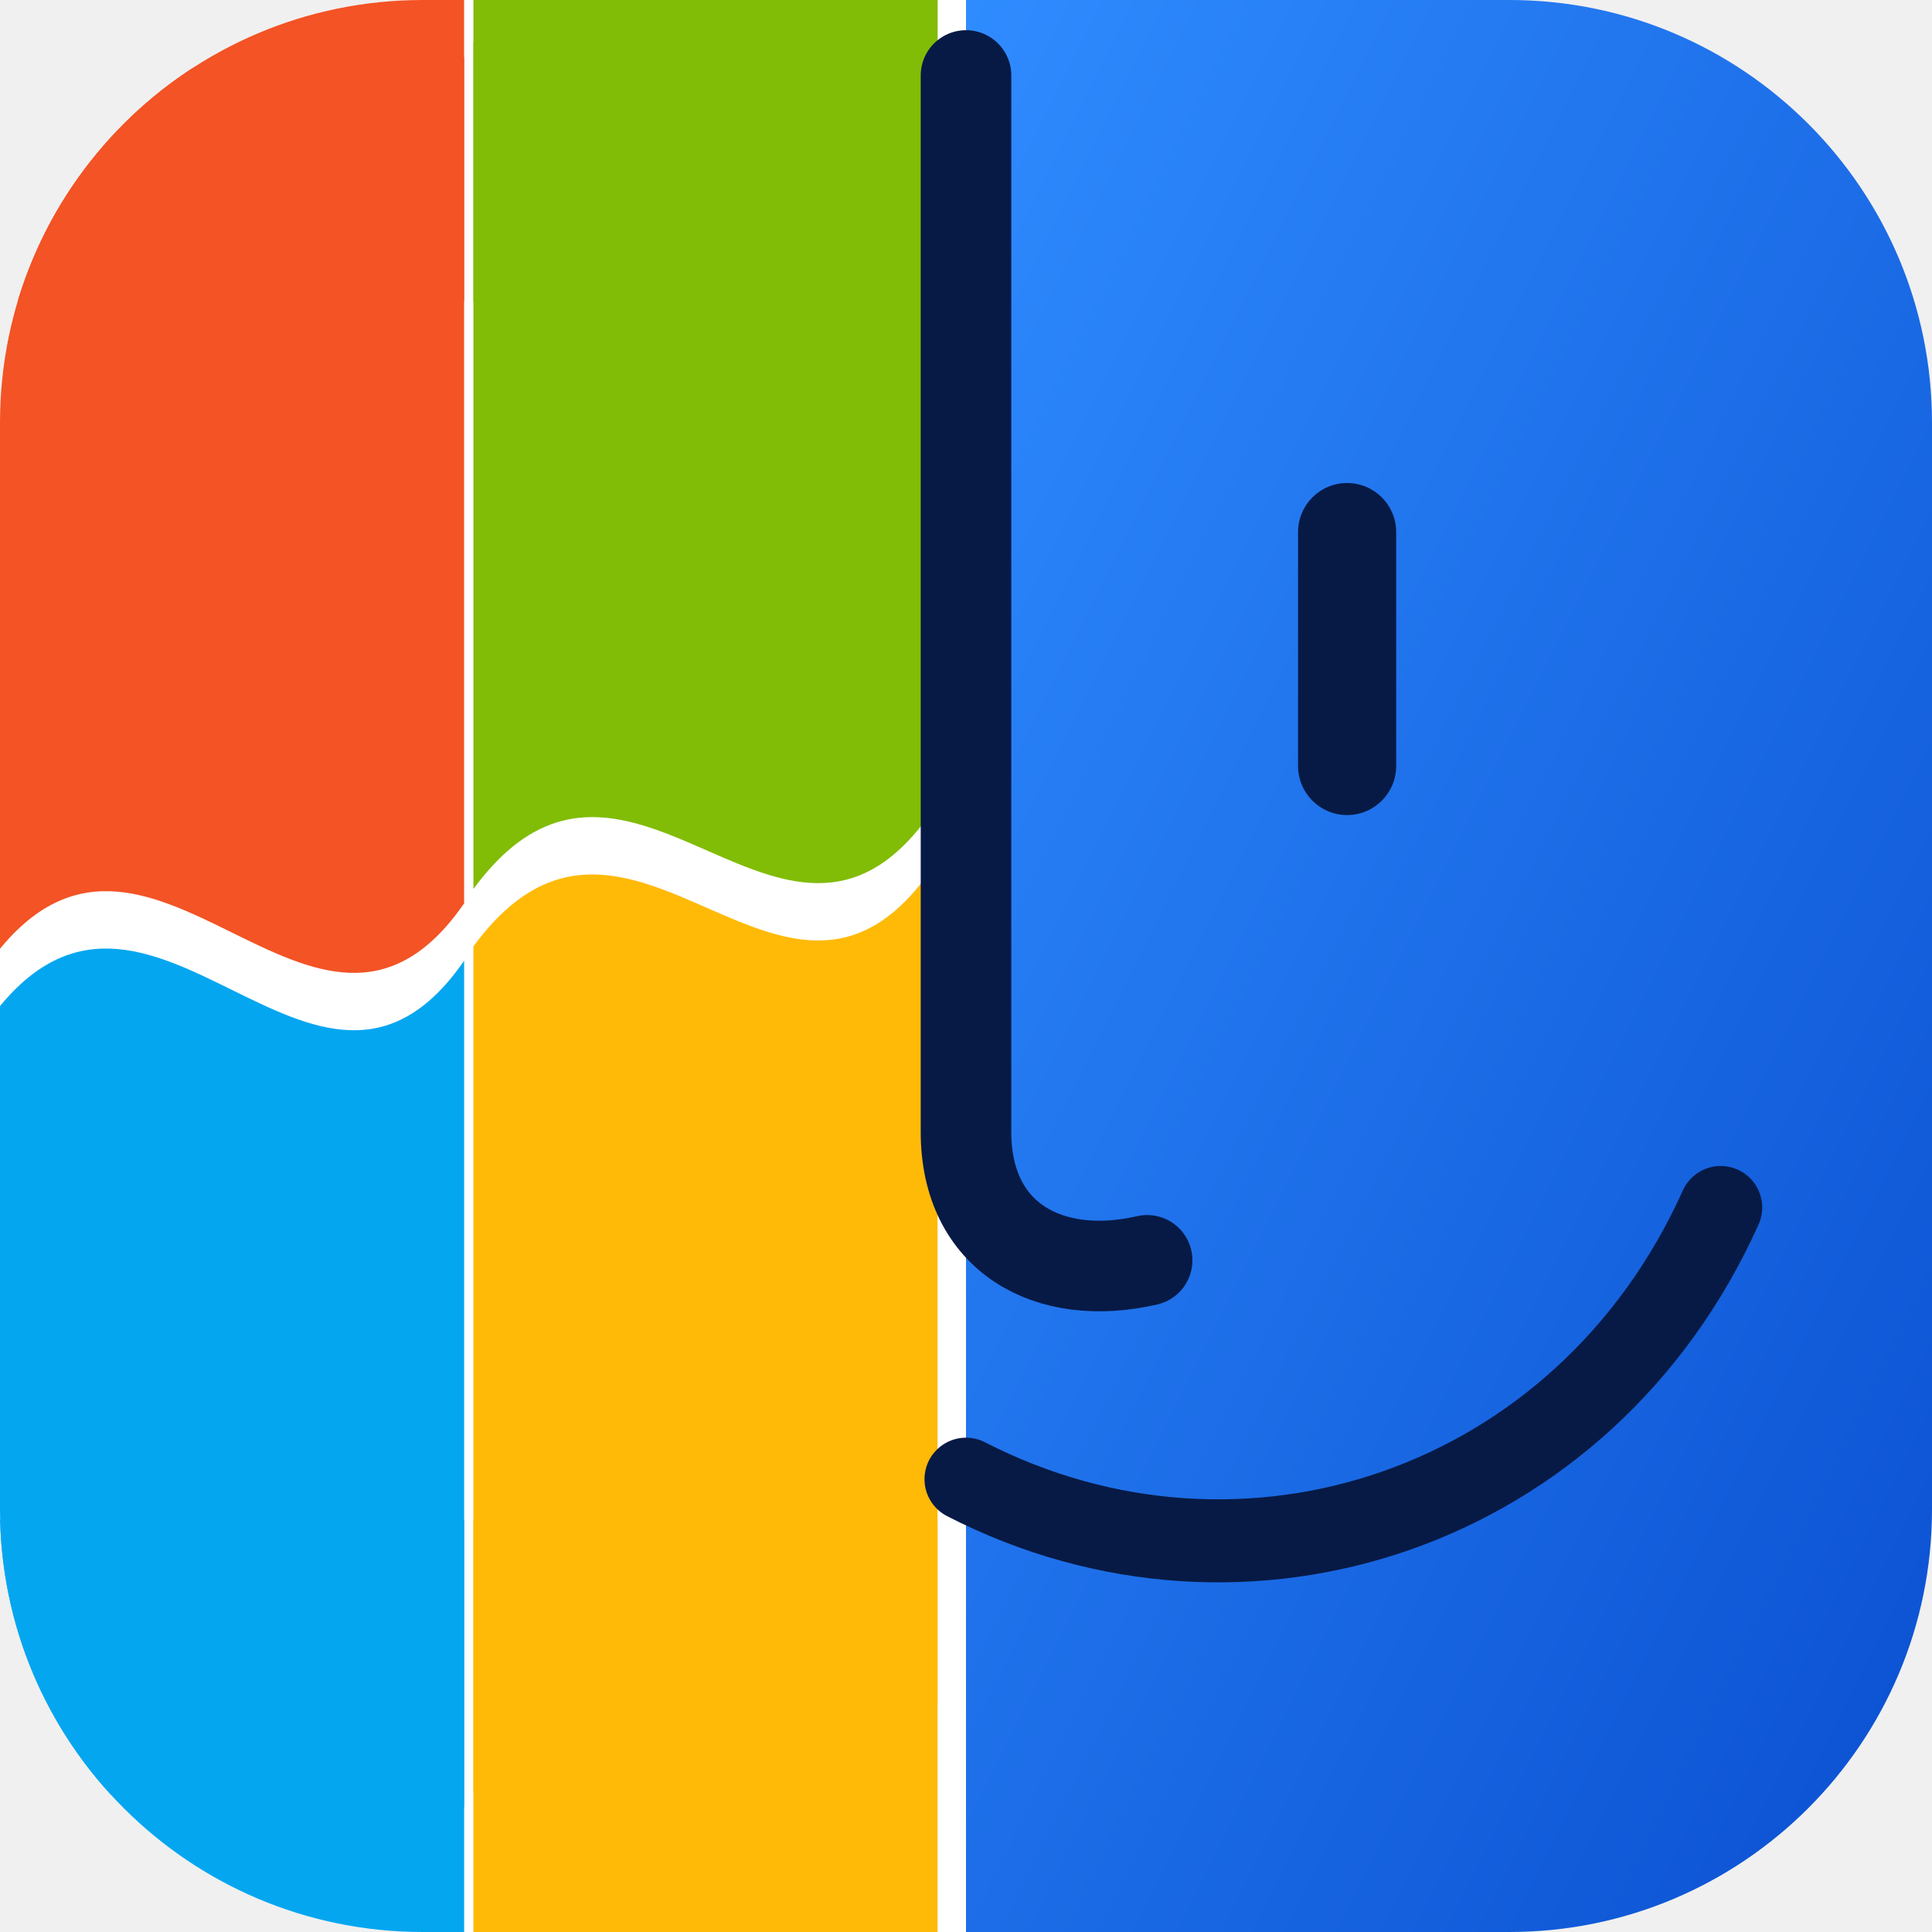
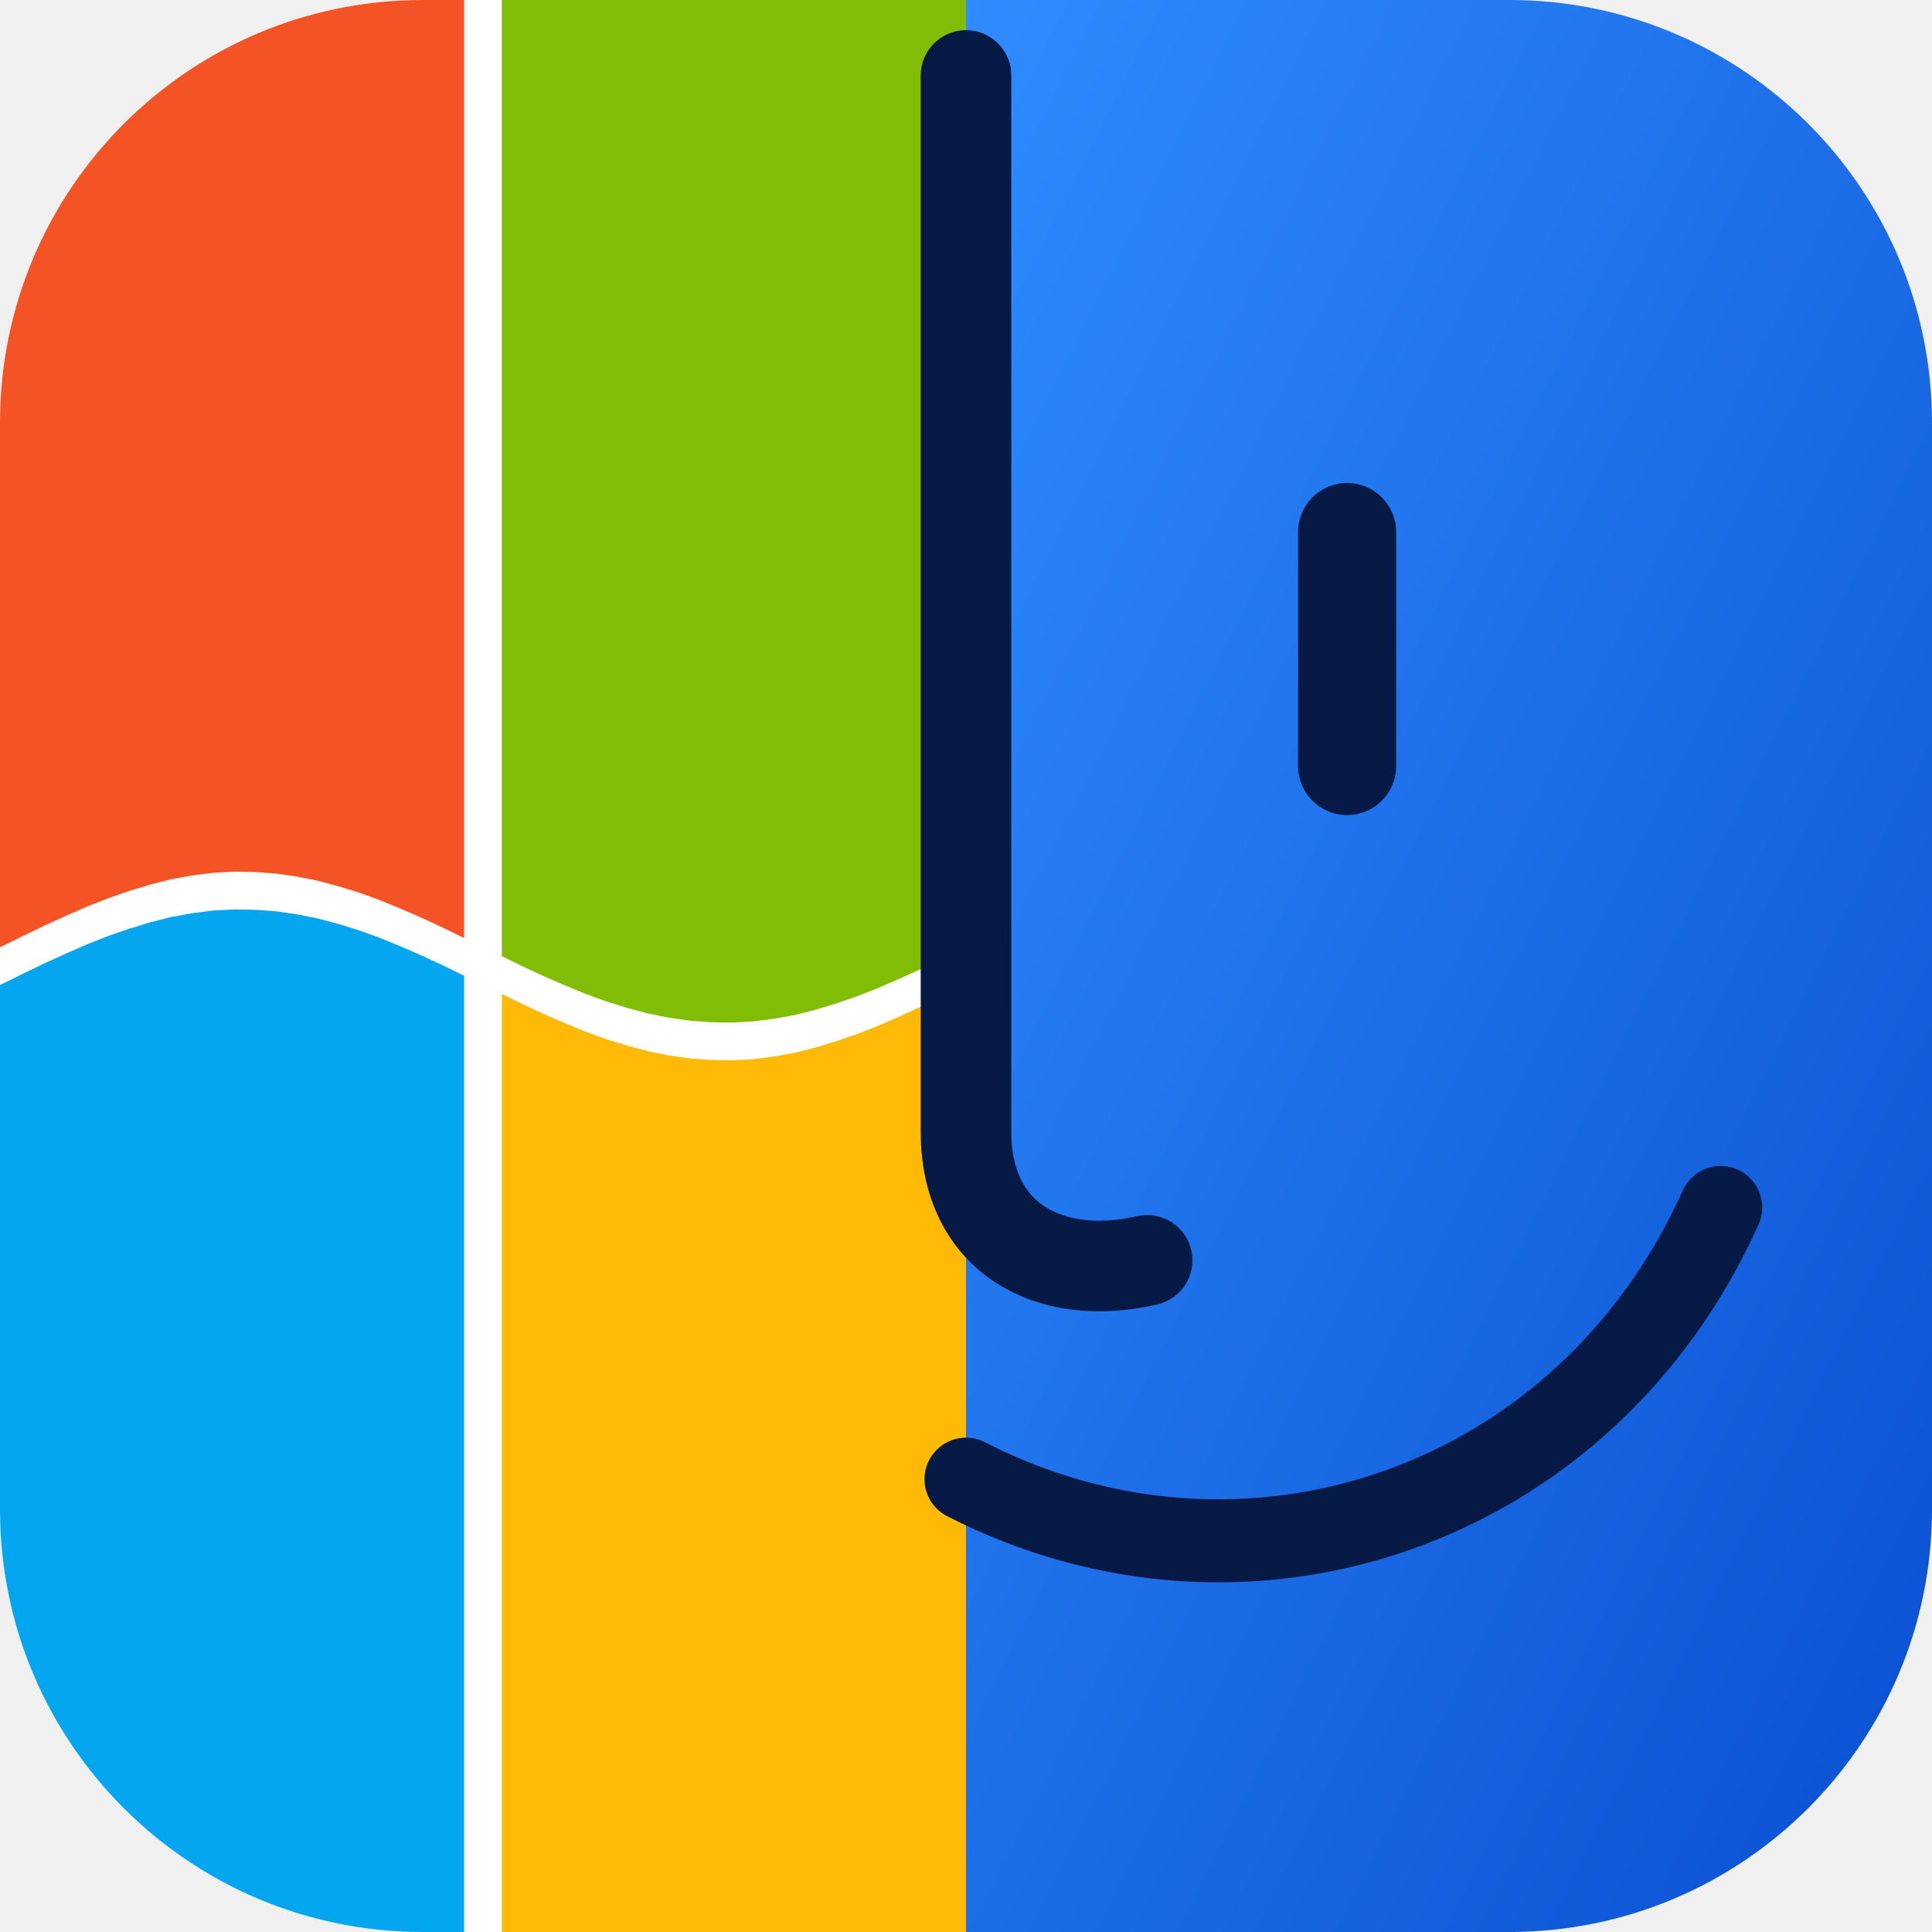
<svg xmlns="http://www.w3.org/2000/svg" viewBox="0 0 512 512" width="512" height="512">
  <defs>
    <linearGradient id="wl" x1="0" y1="0" x2="1" y2="1">
      <stop offset="0" stop-color="#ffffff" />
      <stop offset="1" stop-color="#d5dfec" />
    </linearGradient>
    <linearGradient id="fr" x1="0" y1="0" x2="1" y2="1">
      <stop offset="0" stop-color="#2f8cff" />
      <stop offset="1" stop-color="#0a4fd0" />
    </linearGradient>
    <clipPath id="sq">
      <rect width="512" height="512" rx="112" />
    </clipPath>
    <clipPath id="Lh">
      <rect width="256" height="512" />
    </clipPath>
  </defs>
  <g clip-path="url(#sq)">
    <rect width="256" height="512" fill="#fff" />
    <rect x="256" width="256" height="512" fill="url(#fr)" />
    <g clip-path="url(#Lh)">
-       <g transform="scale(1.23 1.9) translate(-40 -118)">
-         <rect x="30" y="60" width="110" height="100" fill="#f35325" />
-         <rect x="142" y="60" width="100" height="100" fill="#81bc06" />
-         <rect x="30" y="330" width="110" height="130" fill="#05a6f0" />
-         <rect x="142" y="330" width="100" height="130" fill="#ffba08" />
-         <path d="M38 134 C72 104 108 156 140 126 L140 244 C108 274 72 222 38 252 Z" fill="#f35325" />
-         <path d="M142 124 C176 94 210 144 242 112 L242 230 C210 262 176 212 142 242 Z" fill="#81bc06" />
-         <path d="M38 260 C72 230 108 282 140 252 L140 370 C108 400 72 348 38 378 Z" fill="#05a6f0" />
-         <path d="M142 250 C176 220 210 270 242 238 L242 356 C210 388 176 338 142 368 Z" fill="#ffba08" />
-       </g>
+       <path d="M-10.0 -55.1 L-4.5 -57.8 L1.1 -60.5 L6.6 -63.2 L12.2 -65.9 L17.7 -68.4 L23.2 -70.8 L28.8 -73.0 L34.3 -74.9 L39.9 -76.6 L45.4 -78.0 L51.0 -79.0 L56.5 -79.7 L62.0 -80.0 L67.6 -79.9 L73.1 -79.5 L78.7 -78.7 L84.2 -77.6 L89.8 -76.1 L95.3 -74.4 L100.8 -72.4 L106.4 -70.1 L111.9 -67.7 L117.5 -65.1 L123.0 -62.4 L123.0 248.6 L117.5 245.9 L111.9 243.3 L106.4 240.9 L100.8 238.6 L95.3 236.6 L89.8 234.9 L84.2 233.4 L78.7 232.3 L73.1 231.5 L67.6 231.1 L62.0 231.0 L56.5 231.3 L51.0 232.0 L45.4 233.0 L39.9 234.4 L34.3 236.1 L28.8 238.0 L23.2 240.2 L17.7 242.6 L12.2 245.1 L6.6 247.8 L1.1 250.5 L-4.5 253.2 L-10.0 255.9 Z" fill="#f35325" />
+       <path d="M133.0 -57.6 L138.5 -54.9 L144.1 -52.3 L149.6 -49.9 L155.2 -47.6 L160.7 -45.6 L166.2 -43.9 L171.8 -42.4 L177.3 -41.3 L182.9 -40.5 L188.4 -40.1 L194.0 -40.0 L199.5 -40.3 L205.0 -41.0 L210.6 -42.0 L216.1 -43.4 L221.7 -45.1 L227.2 -47.0 L232.8 -49.2 L238.3 -51.6 L243.8 -54.1 L249.4 -56.8 L254.9 -59.5 L260.5 -62.2 L266.0 -64.9 L266.0 246.1 L260.5 248.8 L254.9 251.5 L249.4 254.2 L243.8 256.9 L238.3 259.4 L232.8 261.8 L227.2 264.0 L221.7 265.9 L216.1 267.6 L210.6 269.0 L205.0 270.0 L199.5 270.7 L194.0 271.0 L188.4 270.9 L182.9 270.5 L177.3 269.7 L171.8 268.6 L166.2 267.1 L160.7 265.4 L155.2 263.4 L149.6 261.1 L144.1 258.7 L138.5 256.1 L133.0 253.4 Z" fill="#81bc06" />
+       <path d="M-10.0 265.9 L-4.5 263.2 L1.1 260.5 L6.6 257.8 L12.2 255.1 L17.7 252.6 L23.2 250.2 L28.8 248.0 L34.3 246.1 L39.9 244.4 L45.4 243.0 L51.0 242.0 L56.5 241.3 L62.0 241.0 L67.6 241.1 L73.1 241.5 L78.7 242.3 L84.2 243.4 L89.8 244.9 L95.3 246.6 L100.8 248.6 L106.4 250.9 L111.9 253.3 L117.5 255.9 L123.0 258.6 L123.0 569.6 L117.5 566.9 L111.9 564.3 L106.4 561.9 L100.8 559.6 L95.3 557.6 L89.8 555.9 L84.2 554.4 L78.7 553.3 L73.1 552.5 L67.6 552.1 L62.0 552.0 L56.5 552.3 L51.0 553.0 L45.4 554.0 L39.9 555.4 L34.3 557.1 L28.8 559.0 L23.2 561.2 L17.7 563.6 L12.2 566.1 L6.6 568.8 L1.1 571.5 L-4.5 574.2 L-10.0 576.9 Z" fill="#05a6f0" />
+       <path d="M133.0 263.4 L138.5 266.1 L144.1 268.7 L149.6 271.1 L155.2 273.4 L160.7 275.4 L166.2 277.1 L171.8 278.6 L177.3 279.7 L182.9 280.5 L188.4 280.9 L194.0 281.0 L199.5 280.7 L205.0 280.0 L210.6 279.0 L216.1 277.6 L221.7 275.9 L227.2 274.0 L232.8 271.8 L238.3 269.4 L243.8 266.9 L249.4 264.2 L254.9 261.5 L260.5 258.8 L266.0 256.1 L266.0 567.1 L260.5 569.8 L254.9 572.5 L249.4 575.2 L243.8 577.9 L238.3 580.4 L232.8 582.8 L227.2 585.0 L221.7 586.9 L216.1 588.6 L210.6 590.0 L205.0 591.0 L199.5 591.7 L194.0 592.0 L188.4 591.9 L182.9 591.5 L177.3 590.7 L171.8 589.6 L166.2 588.1 L160.7 586.4 L155.2 584.4 L149.6 582.1 L144.1 579.7 L138.5 577.1 L133.0 574.4 Z" fill="#ffba08" />
    </g>
    <g fill="none" stroke="#071a45" stroke-linecap="round" stroke-width="24">
      <path d="M256 20 V300 C256 328 278 340 304 334" />
      <path d="M256 392 C330 430 420 400 456 320" stroke-width="22" />
    </g>
    <rect x="344" y="128" width="26" height="88" rx="13" fill="#071a45" />
    <rect x="253" width="6" height="512" fill="#fff" fill-opacity=".0" />
  </g>
</svg>
